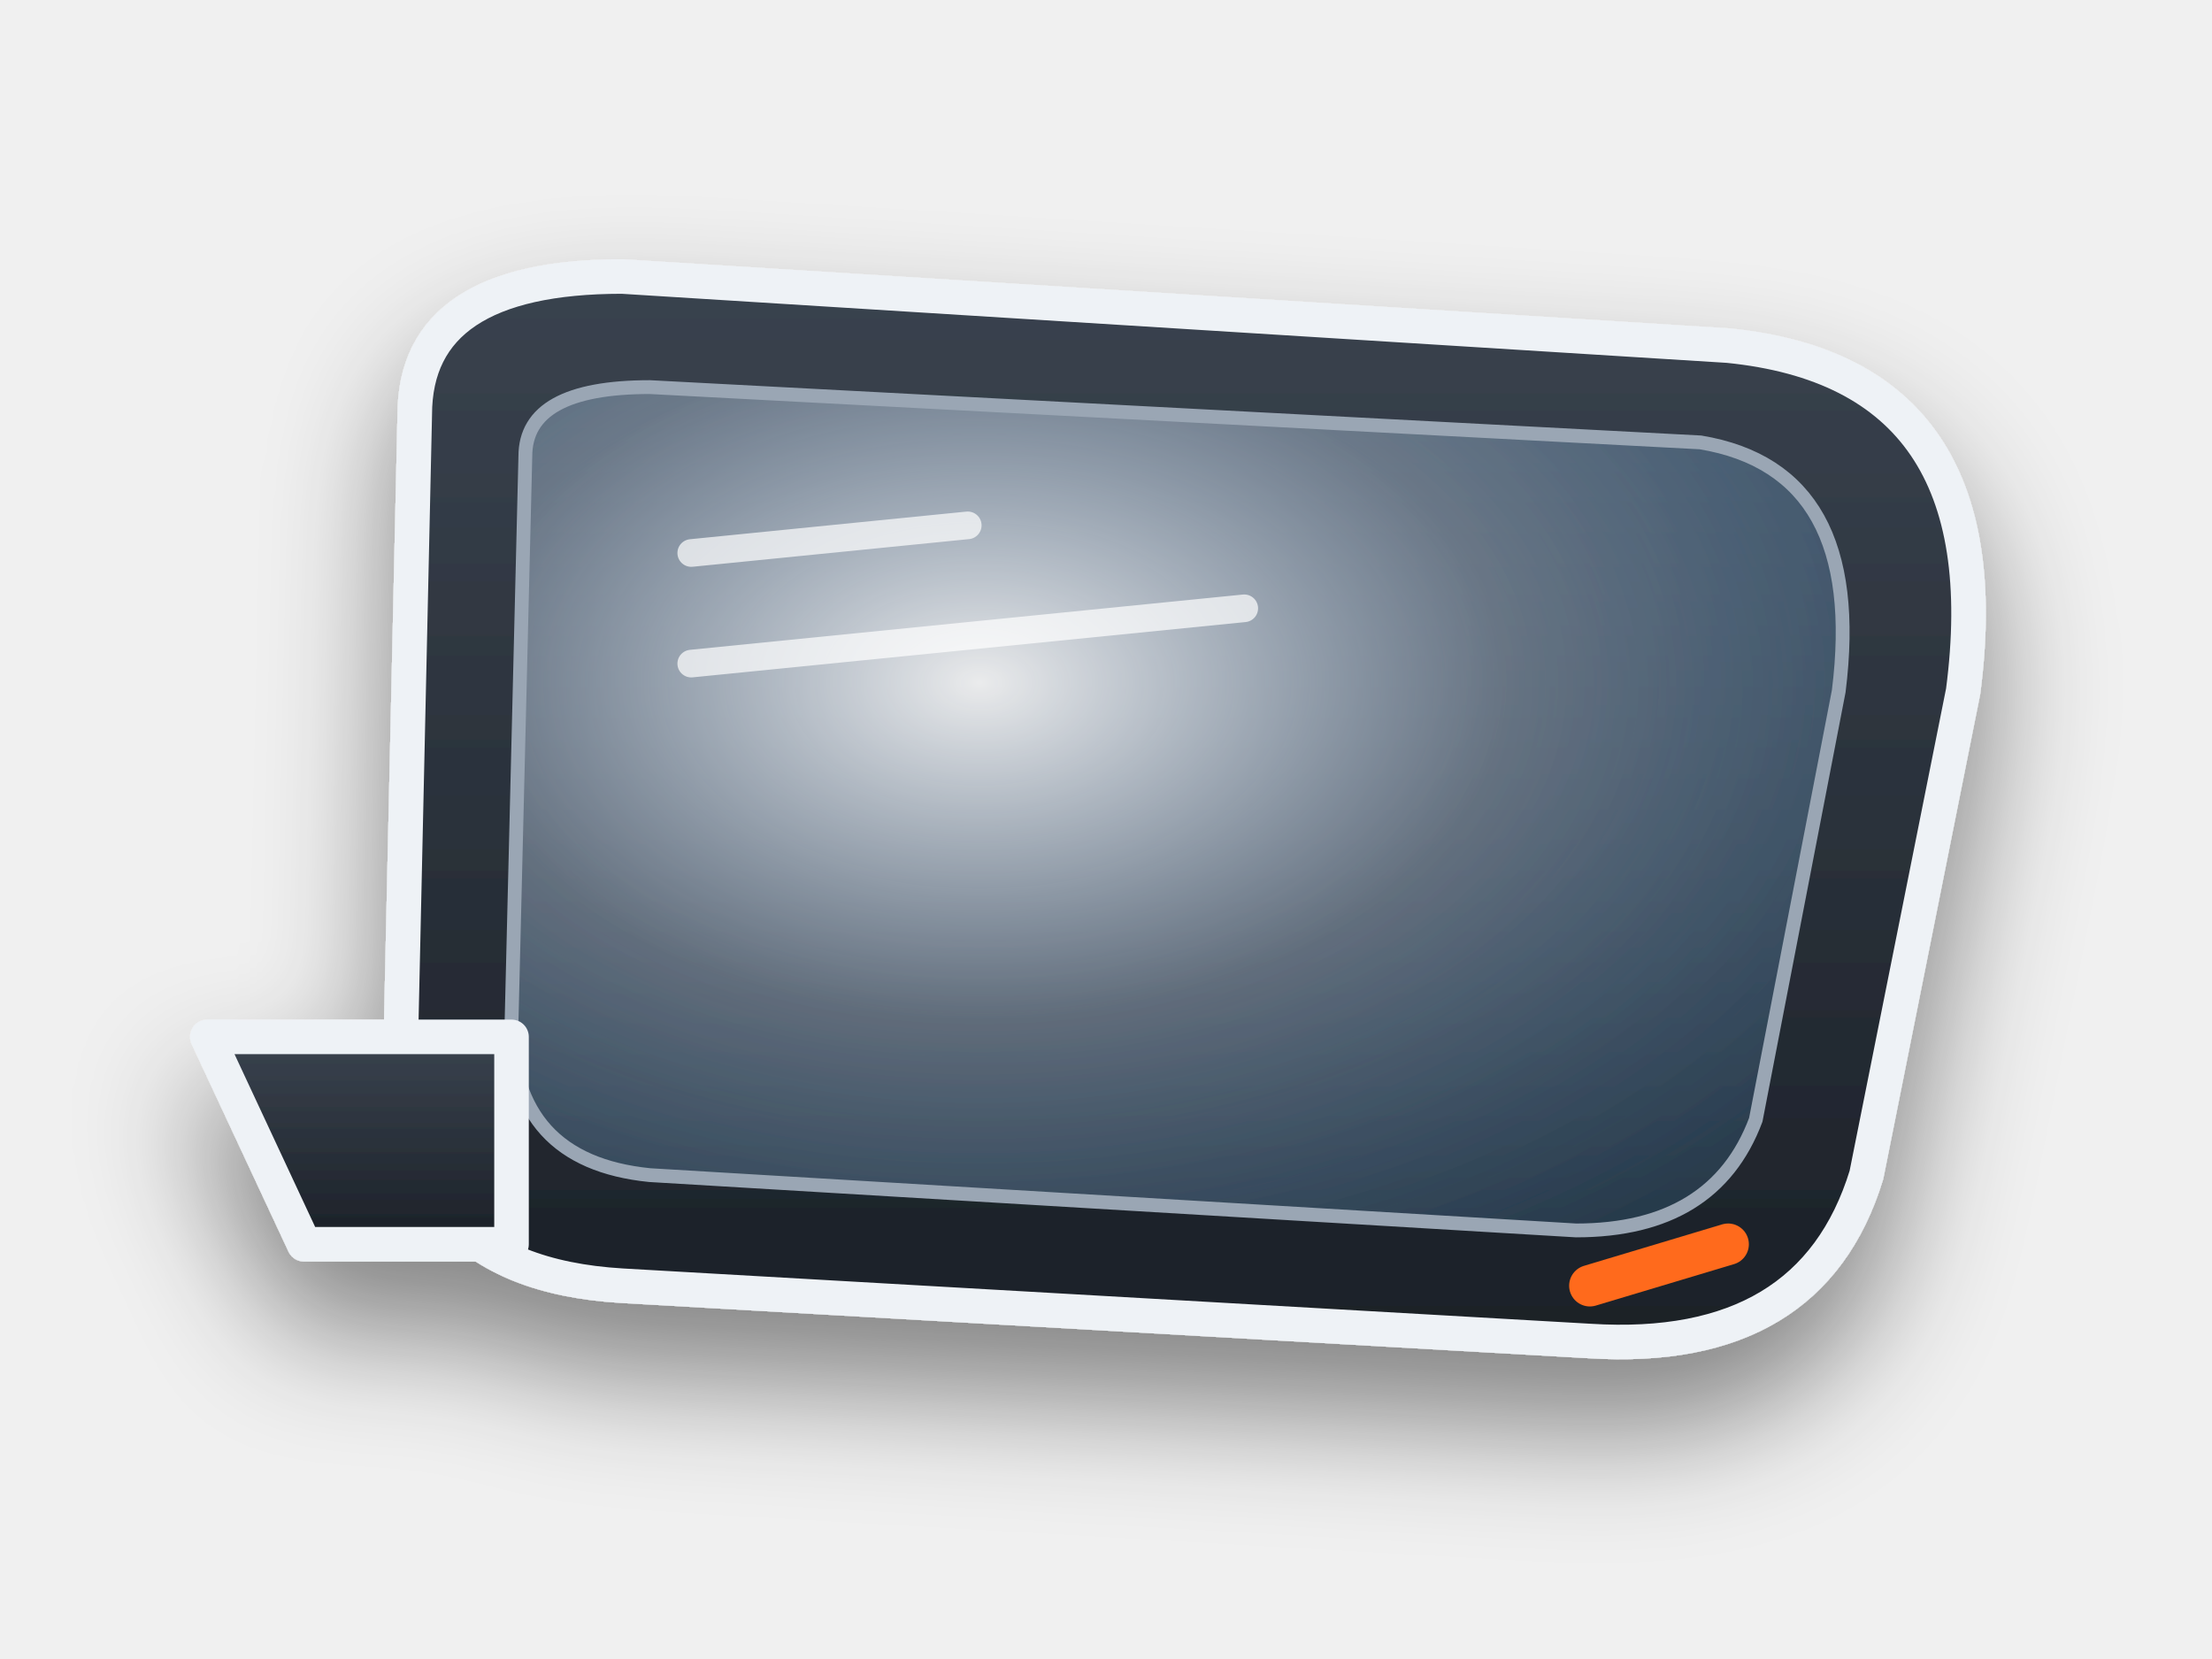
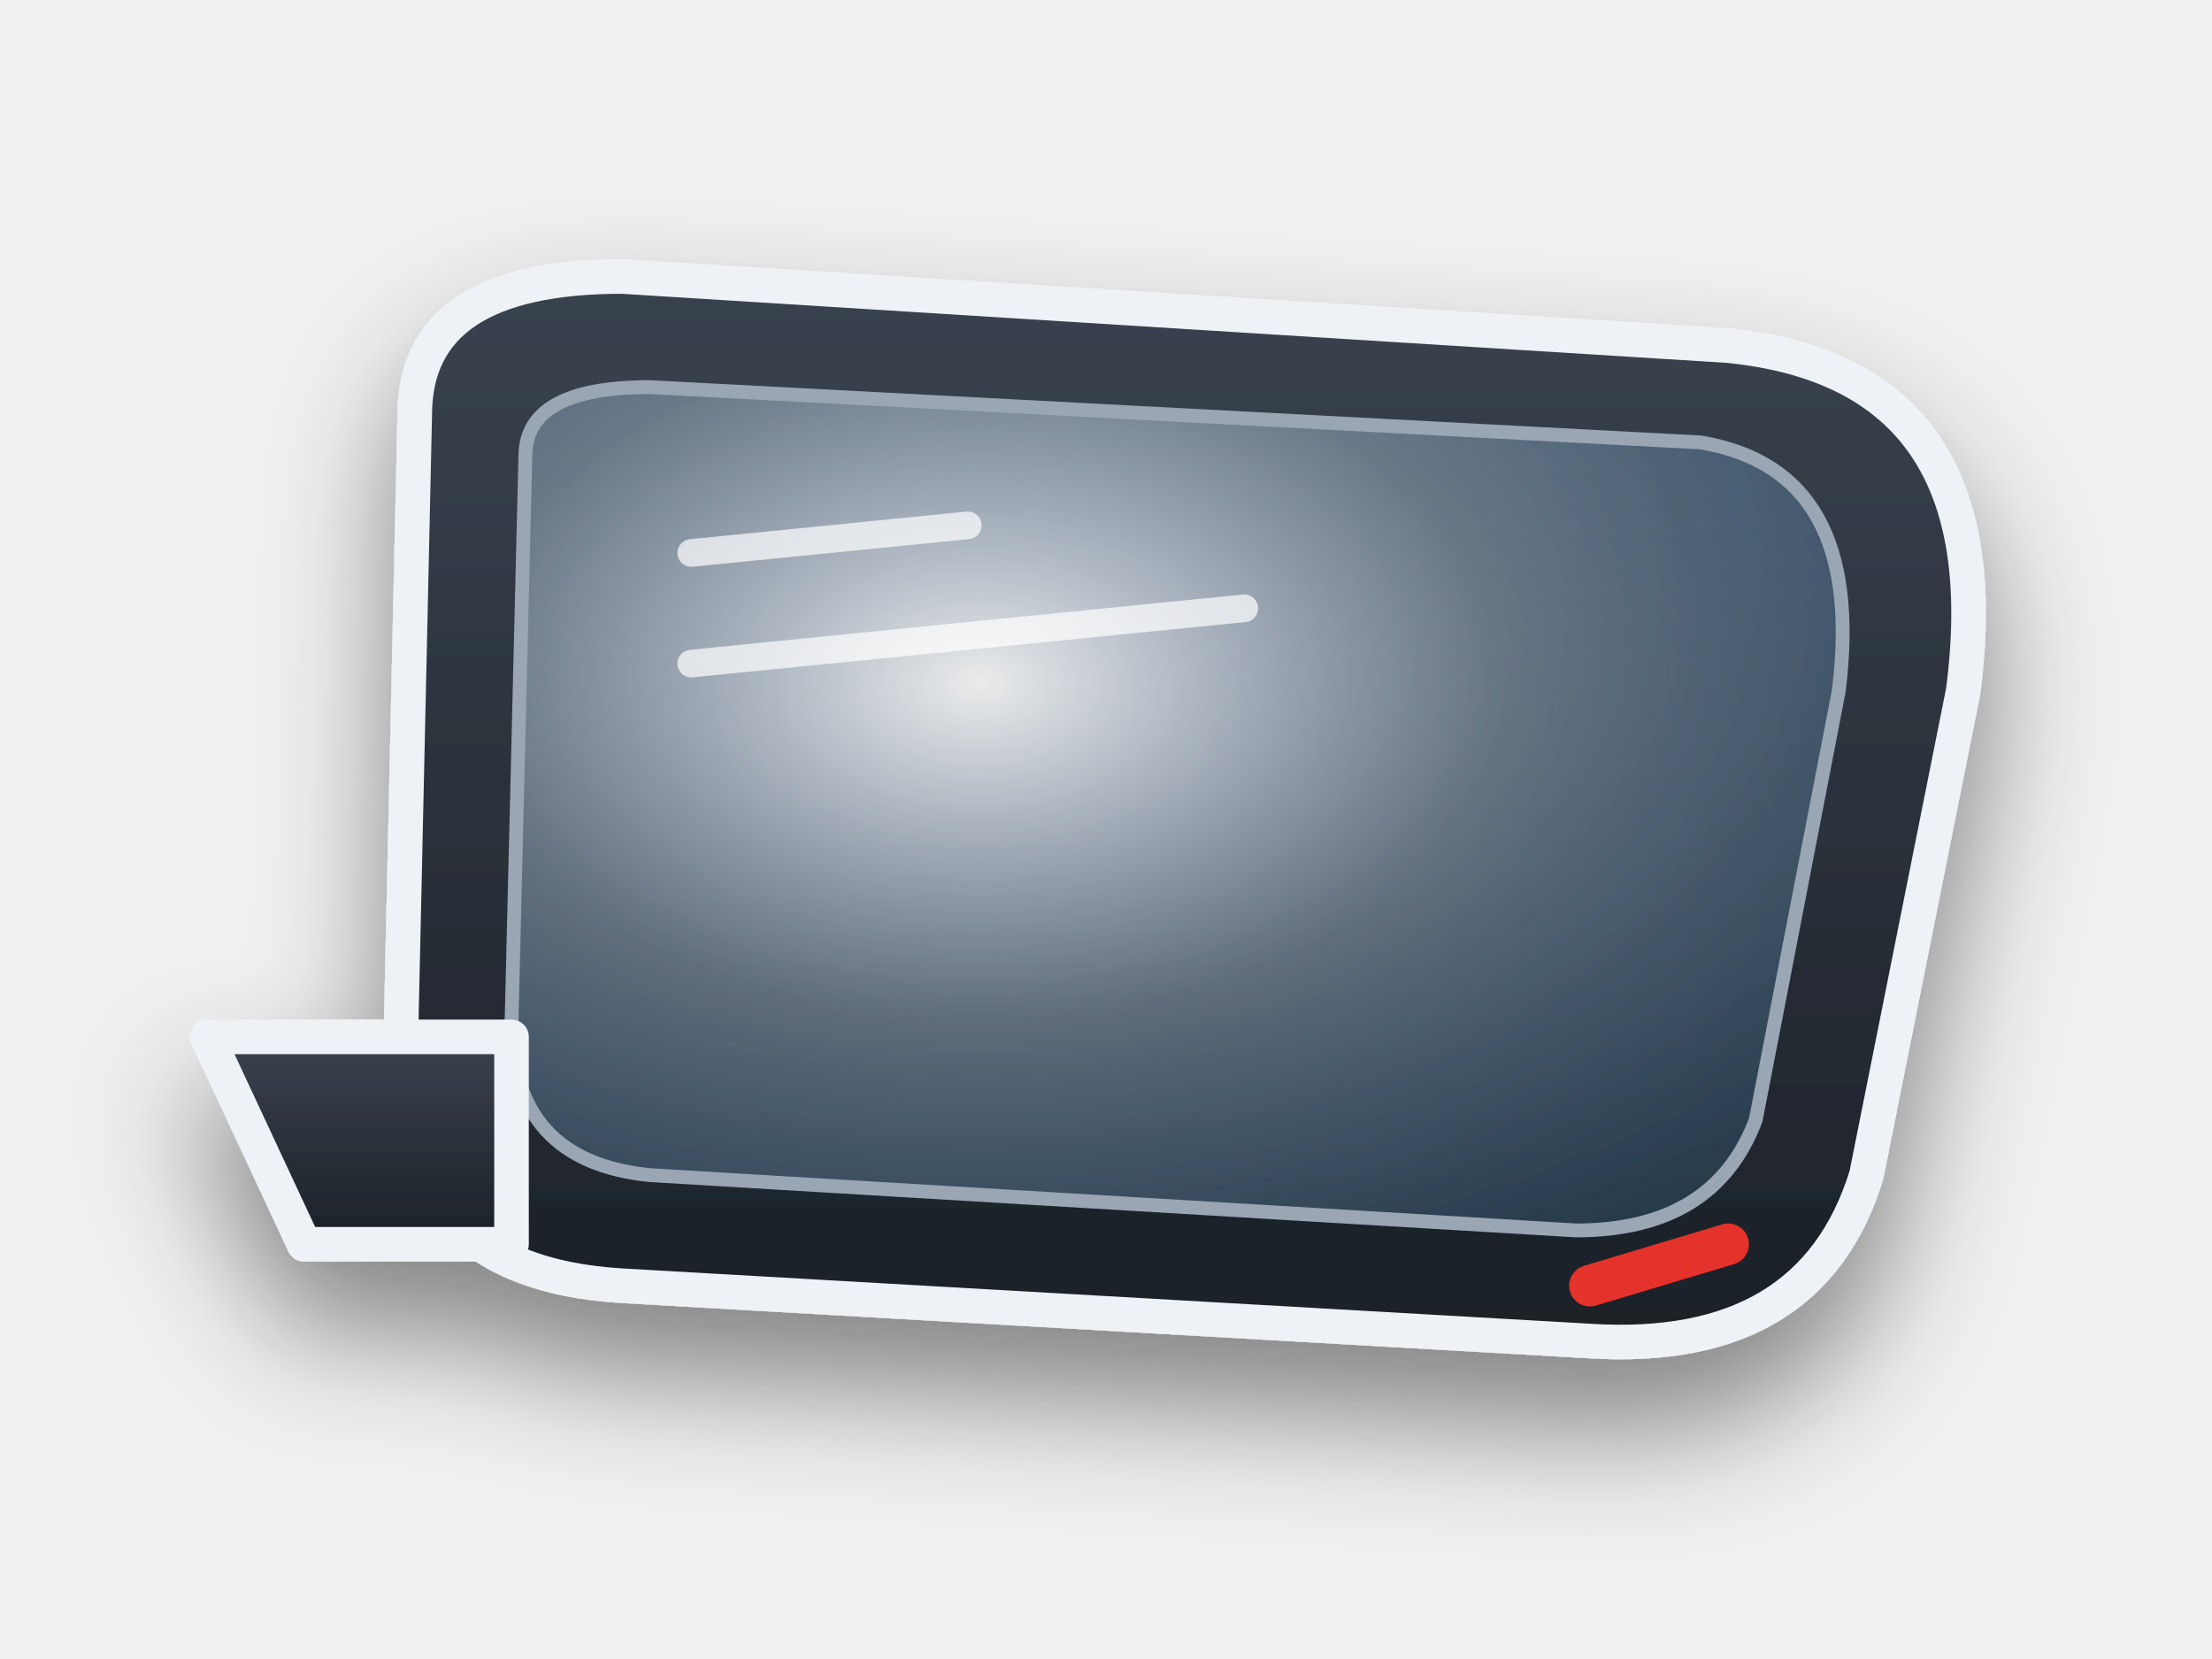
<svg xmlns="http://www.w3.org/2000/svg" viewBox="0 0 320 240" fill="none">
  <defs>
    <linearGradient id="met" x1="0" y1="0" x2="0" y2="1">
      <stop offset="0" stop-color="#dfe5ec" />
      <stop offset=".5" stop-color="#9aa6b4" />
      <stop offset="1" stop-color="#5d6876" />
    </linearGradient>
    <linearGradient id="metH" x1="0" y1="0" x2="1" y2="0">
      <stop offset="0" stop-color="#5d6876" />
      <stop offset=".45" stop-color="#e6eaef" />
      <stop offset="1" stop-color="#5d6876" />
    </linearGradient>
    <linearGradient id="acc" x1="0" y1="0" x2="0" y2="1">
-       <stop offset="0" stop-color="#ff9a5c" />
-       <stop offset="1" stop-color="#d9500a" />
+       <stop offset="0" stop-color="#ff6b5f" />
+       <stop offset="1" stop-color="#b8221c" />
    </linearGradient>
    <linearGradient id="dark" x1="0" y1="0" x2="0" y2="1">
      <stop offset="0" stop-color="#3a434f" />
      <stop offset="1" stop-color="#1b2027" />
    </linearGradient>
    <radialGradient id="glass" cx=".35" cy=".35" r=".8">
      <stop offset="0" stop-color="#ffffff" stop-opacity=".9" />
      <stop offset=".5" stop-color="#cfe6ff" stop-opacity=".35" />
      <stop offset="1" stop-color="#5cb8ff" stop-opacity=".15" />
    </radialGradient>
    <filter id="sh" x="-20%" y="-20%" width="140%" height="160%">
      <feDropShadow dx="0" dy="10" stdDeviation="9" flood-color="#000" flood-opacity=".45" />
    </filter>
  </defs>
  <g filter="url(#sh)">
    <path d="M60 60 Q60 40 90 40 L250 50 Q290 54 284 100 L270 170 Q262 196 230 194 L90 186 Q56 184 58 150Z" fill="url(#dark)" stroke="#eef2f6" stroke-width="5" stroke-linejoin="round" stroke-linecap="round" />
    <path d="M76 66 Q76 56 94 56 L246 64 Q270 68 266 100 L254 162 Q248 178 228 178 L94 170 Q74 168 74 148Z" fill="url(#glass)" stroke="#9aa6b4" stroke-width="2" stroke-linejoin="round" stroke-linecap="round" />
    <path d="M100 80 L140 76 M100 96 L180 88" stroke="#ffffff" stroke-width="4" stroke-linejoin="round" stroke-linecap="round" opacity=".7" />
    <path d="M30 150 h44 v30 h-30 z" fill="url(#dark)" stroke="#eef2f6" stroke-width="5" stroke-linejoin="round" stroke-linecap="round" />
-     <path d="M230 186 l20 -6" stroke="#ff6a1a" stroke-width="6" stroke-linejoin="round" stroke-linecap="round" />
+     <path d="M230 186 l20 -6" stroke="#e5322b" stroke-width="6" stroke-linejoin="round" stroke-linecap="round" />
  </g>
</svg>
